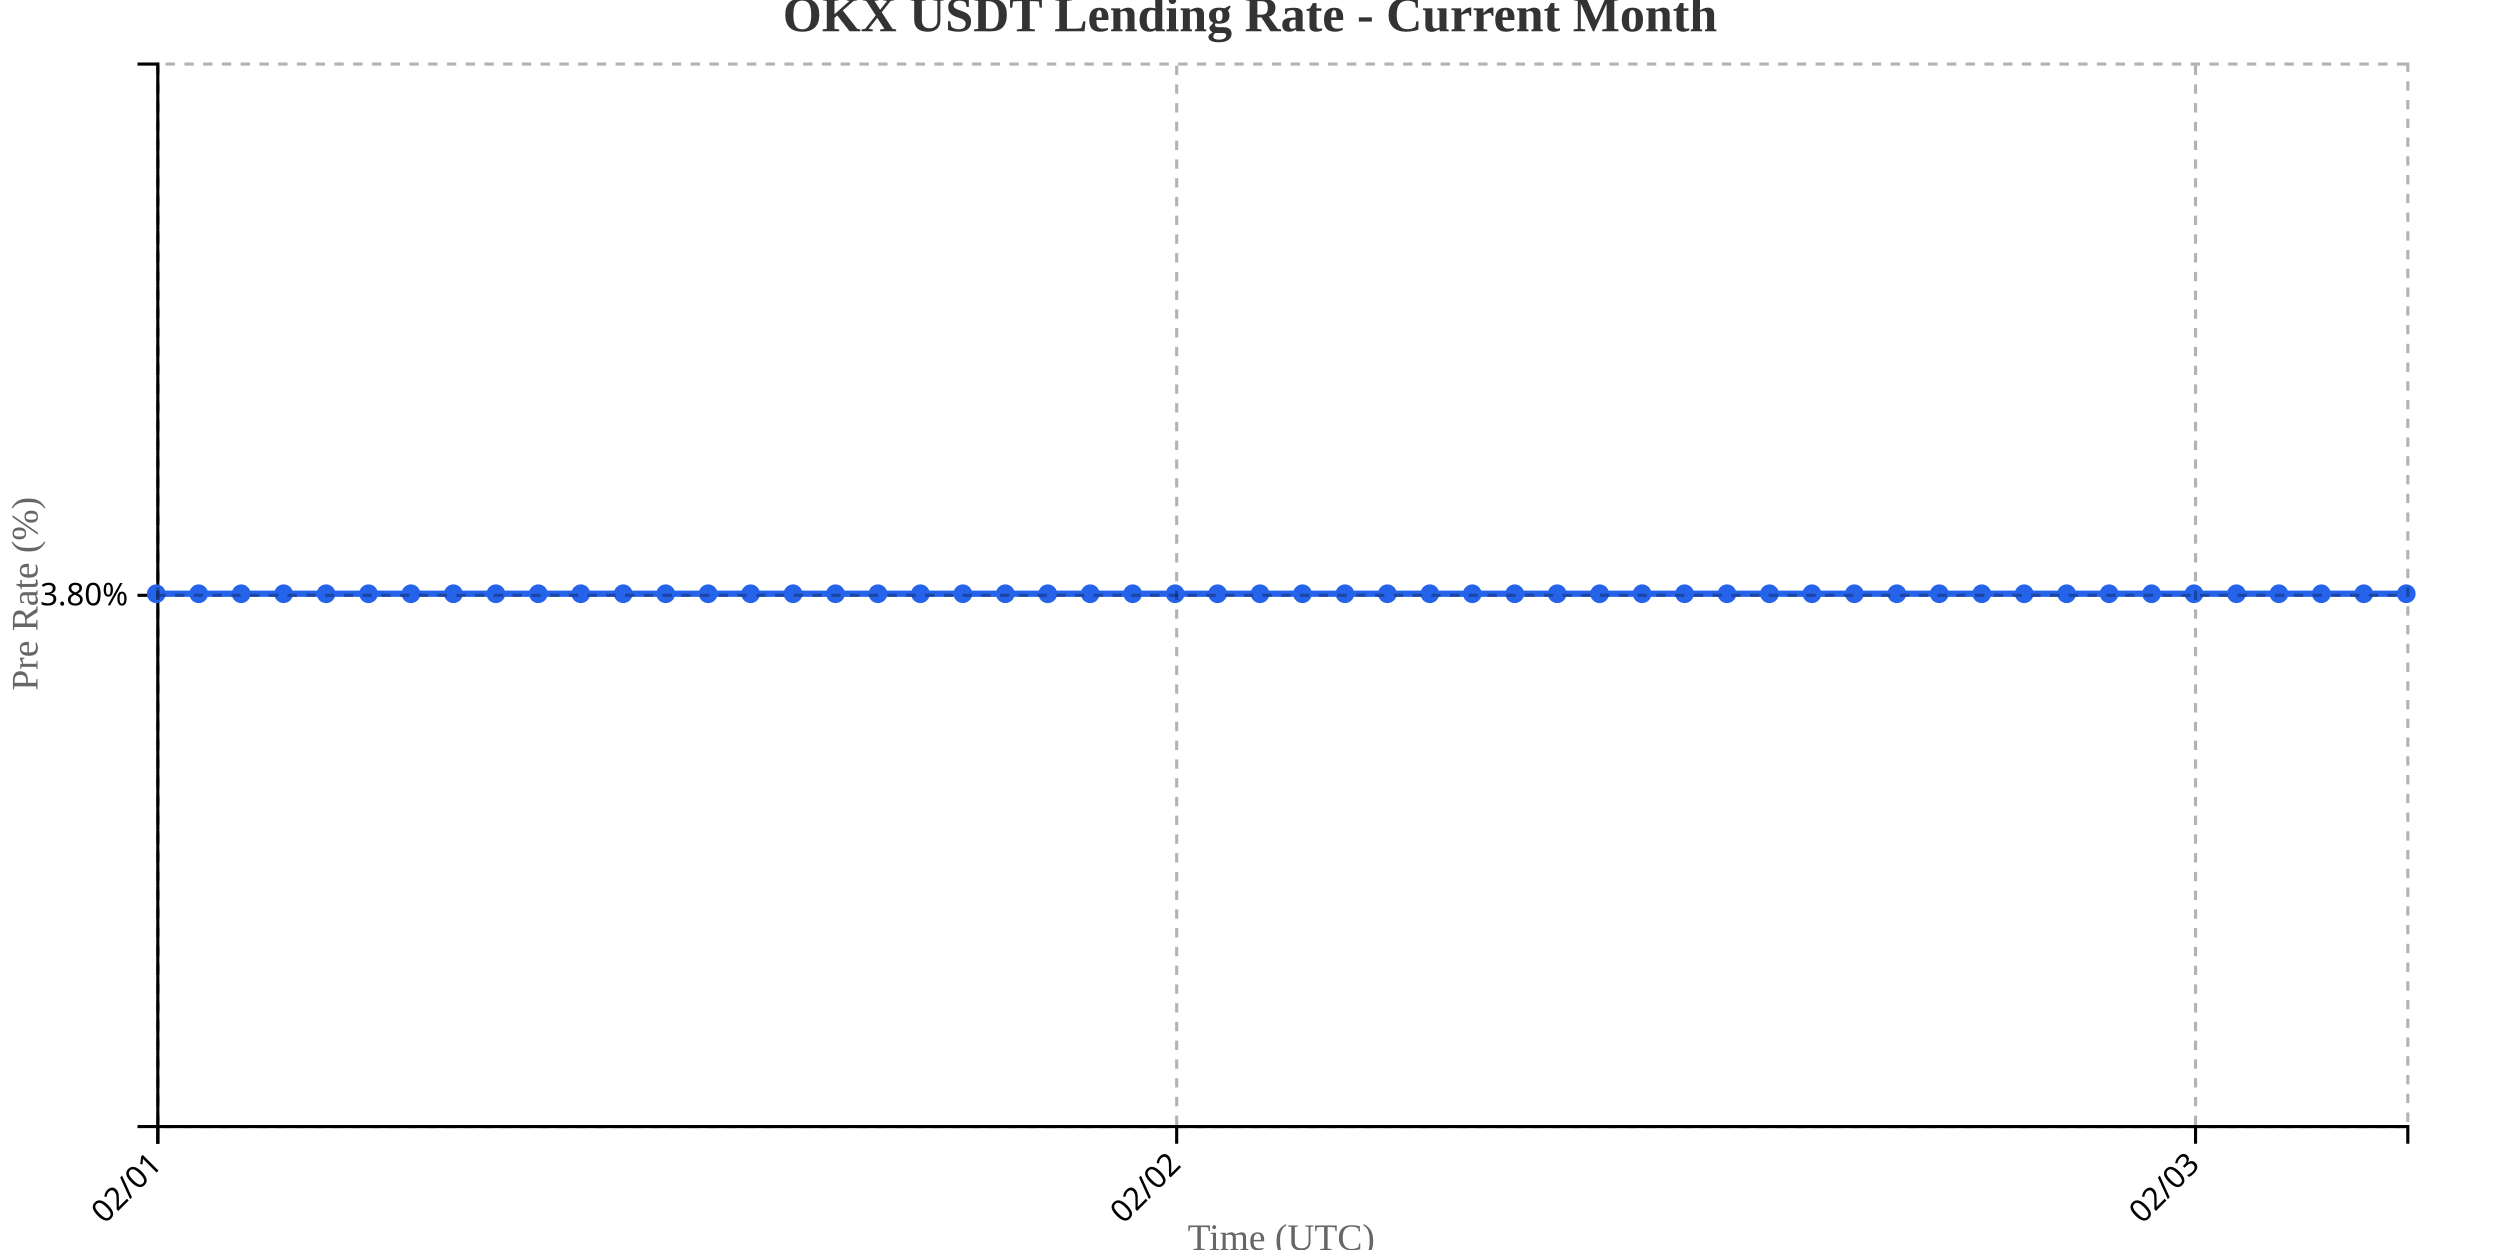
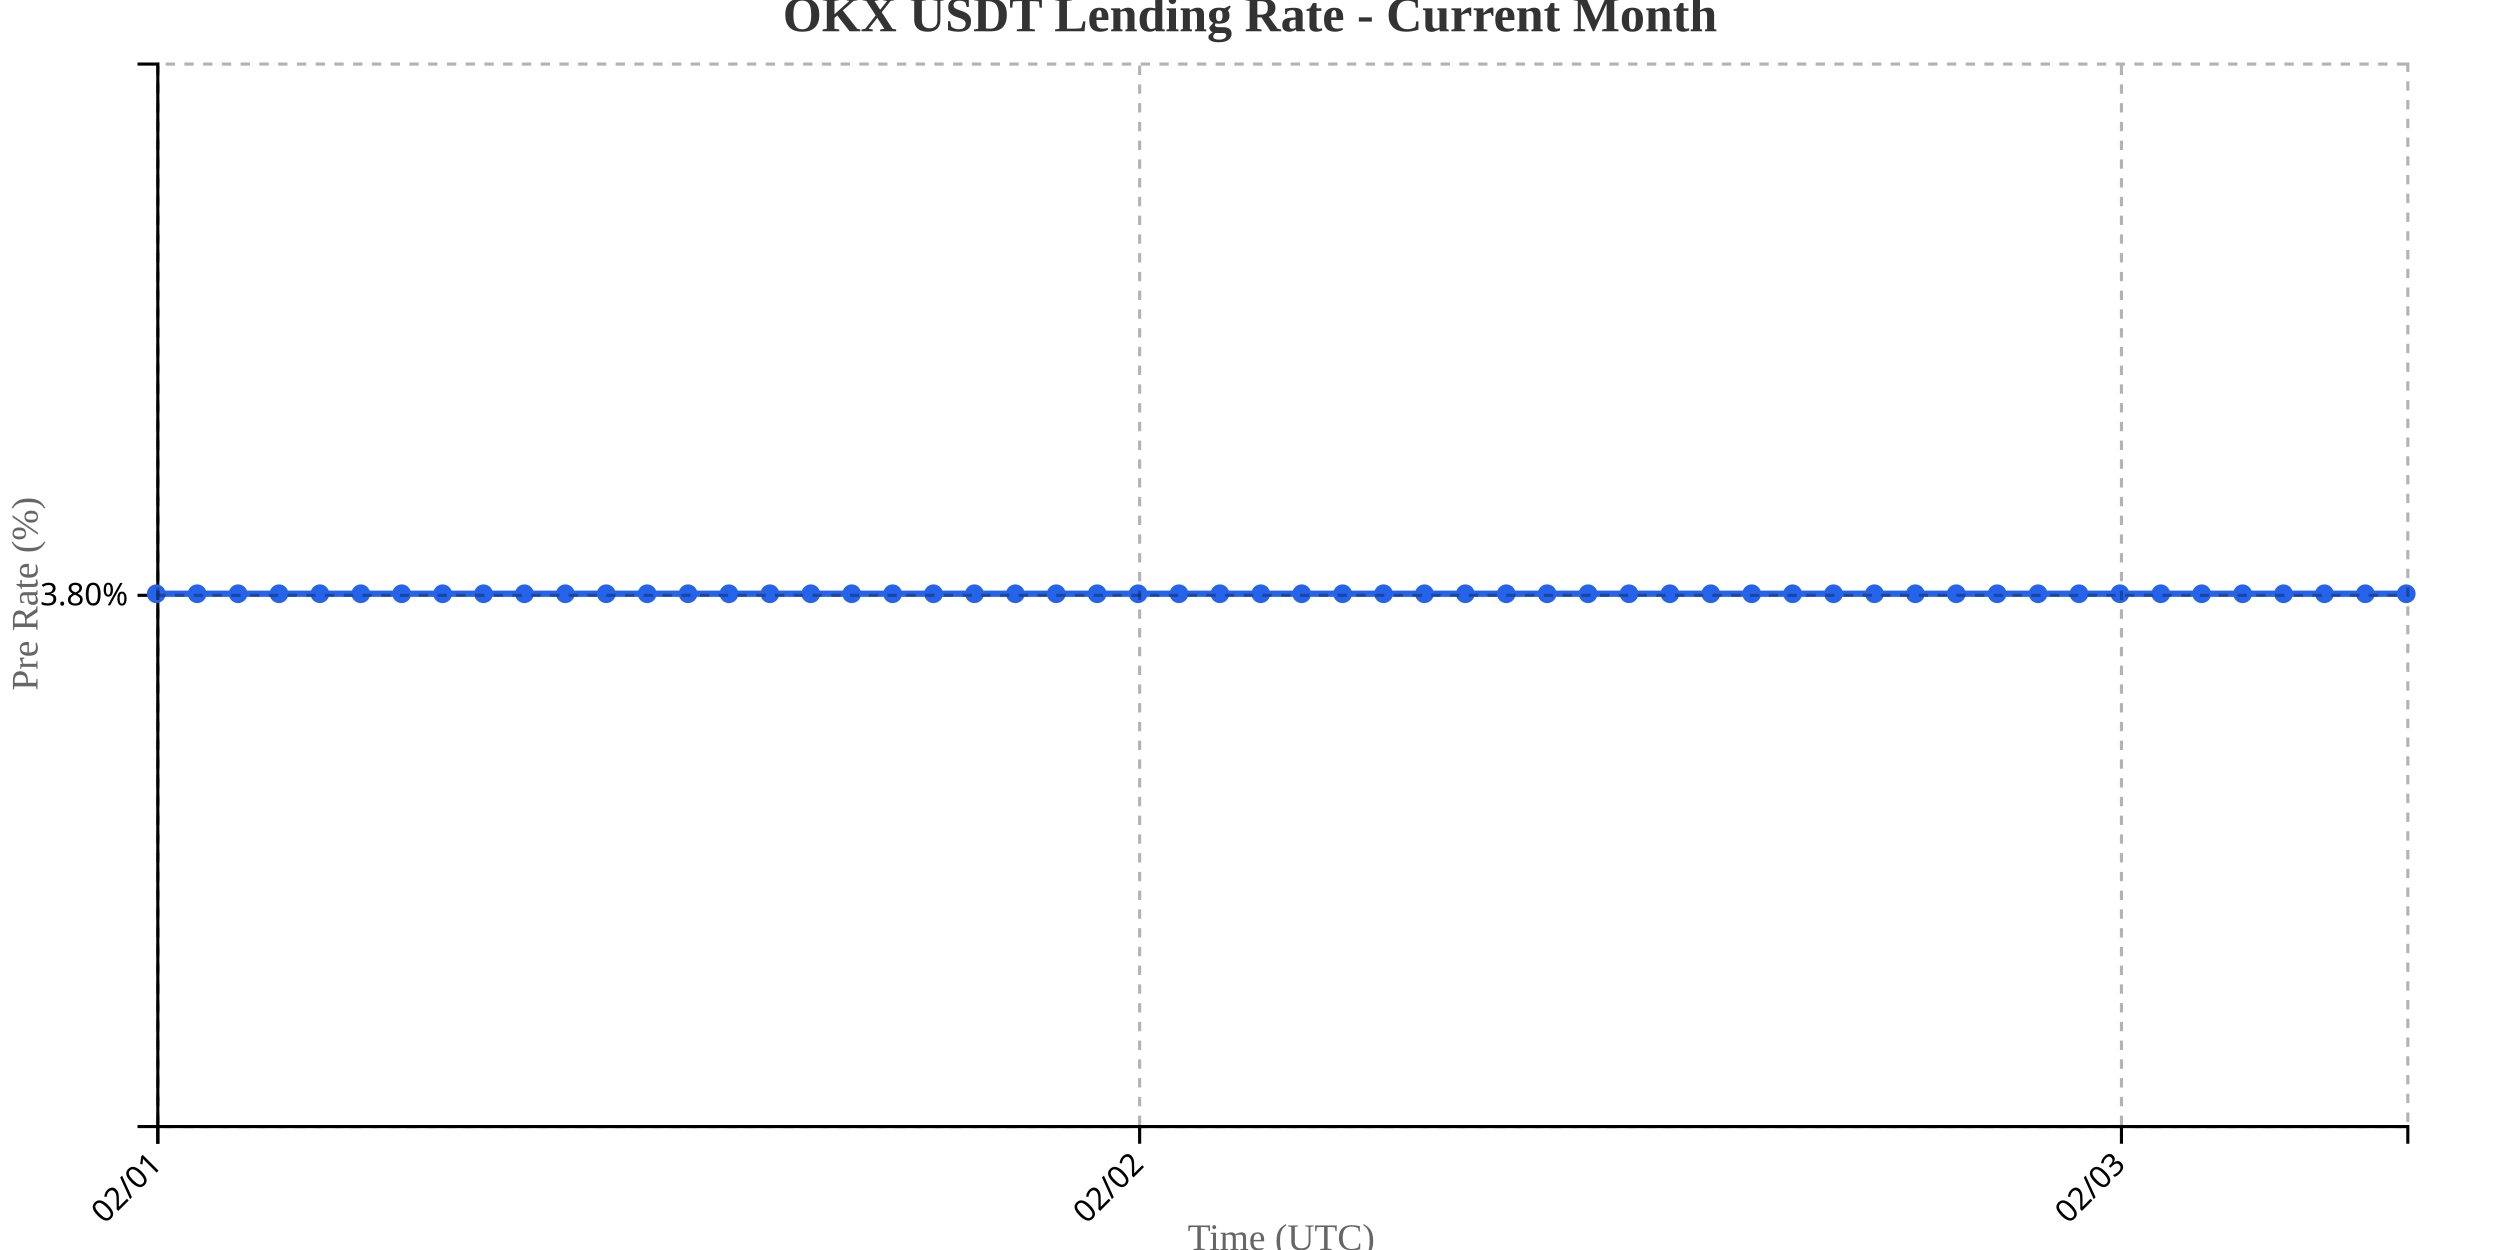
<svg xmlns="http://www.w3.org/2000/svg" width="800" height="400">
  <g transform="translate(50,20)">
    <g transform="translate(0,340)" fill="none" font-size="10" font-family="sans-serif" text-anchor="middle">
      <path class="domain" stroke="currentColor" d="M0.5,6V0.5H720.5V6" />
      <g class="tick" opacity="1" transform="translate(0.5,0)">
        <line stroke="currentColor" y2="6" />
        <text fill="currentColor" y="9" dy=".15em" style="text-anchor: end;" dx="-.8em" transform="rotate(-45)">02/01</text>
      </g>
-       <g class="tick" opacity="1" transform="translate(326.5377,0)">
+       <g class="tick" opacity="1" transform="translate(314.6818,0)">
        <line stroke="currentColor" y2="6" />
        <text fill="currentColor" y="9" dy=".15em" style="text-anchor: end;" dx="-.8em" transform="rotate(-45)">02/02</text>
      </g>
-       <g class="tick" opacity="1" transform="translate(652.5755,0)">
+       <g class="tick" opacity="1" transform="translate(628.8636,0)">
        <line stroke="currentColor" y2="6" />
        <text fill="currentColor" y="9" dy=".15em" style="text-anchor: end;" dx="-.8em" transform="rotate(-45)">02/03</text>
      </g>
    </g>
    <g fill="none" font-size="10" font-family="sans-serif" text-anchor="end">
      <path class="domain" stroke="currentColor" d="M-6,340.5H0.5V0.5H-6" />
      <g class="tick" opacity="1" transform="translate(0,170.5)">
        <line stroke="currentColor" x2="-6" />
        <text fill="currentColor" x="-9" dy="0.32em">3.80%</text>
      </g>
    </g>
    <text transform="rotate(-90)" y="-50" x="-170" dy="1em" style="text-anchor: middle; font-size: 12px; fill: #666;">Pre Rate (%)</text>
    <text transform="translate(360, 380)" style="text-anchor: middle; font-size: 12px; fill: #666;">Time (UTC)</text>
-     <path fill="none" stroke="#2563eb" stroke-width="2" d="M0,170C4.528,170,9.057,170,13.585,170C18.113,170,22.642,170,27.17,170C31.698,170,36.226,170,40.755,170C45.283,170,49.811,170,54.34,170C58.868,170,63.396,170,67.925,170C72.453,170,76.981,170,81.509,170C86.038,170,90.566,170,95.094,170C99.623,170,104.151,170,108.679,170C113.208,170,117.736,170,122.264,170C126.792,170,131.321,170,135.849,170C140.377,170,144.906,170,149.434,170C153.962,170,158.491,170,163.019,170C167.547,170,172.075,170,176.604,170C181.132,170,185.66,170,190.189,170C194.717,170,199.245,170,203.774,170C208.302,170,212.83,170,217.358,170C221.887,170,226.415,170,230.943,170C235.472,170,240,170,244.528,170C249.057,170,253.585,170,258.113,170C262.642,170,267.17,170,271.698,170C276.226,170,280.755,170,285.283,170C289.811,170,294.34,170,298.868,170C303.396,170,307.925,170,312.453,170C316.981,170,321.509,170,326.038,170C330.566,170,335.094,170,339.623,170C344.151,170,348.679,170,353.208,170C357.736,170,362.264,170,366.792,170C371.321,170,375.849,170,380.377,170C384.906,170,389.434,170,393.962,170C398.491,170,403.019,170,407.547,170C412.075,170,416.604,170,421.132,170C425.66,170,430.189,170,434.717,170C439.245,170,443.774,170,448.302,170C452.83,170,457.358,170,461.887,170C466.415,170,470.943,170,475.472,170C480,170,484.528,170,489.057,170C493.585,170,498.113,170,502.642,170C507.17,170,511.698,170,516.226,170C520.755,170,525.283,170,529.811,170C534.34,170,538.868,170,543.396,170C547.925,170,552.453,170,556.981,170C561.509,170,566.038,170,570.566,170C575.094,170,579.623,170,584.151,170C588.679,170,593.208,170,597.736,170C602.264,170,606.792,170,611.321,170C615.849,170,620.377,170,624.906,170C629.434,170,633.962,170,638.491,170C643.019,170,647.547,170,652.075,170C656.604,170,661.132,170,665.66,170C670.189,170,674.717,170,679.245,170C683.774,170,688.302,170,692.83,170C697.358,170,701.887,170,706.415,170C710.943,170,715.472,170,720,170" />
+     <path fill="none" stroke="#2563eb" stroke-width="2" d="M0,170C4.364,170,8.727,170,13.091,170C17.455,170,21.818,170,26.182,170C30.545,170,34.909,170,39.273,170C43.636,170,48,170,52.364,170C56.727,170,61.091,170,65.455,170C69.818,170,74.182,170,78.545,170C82.909,170,87.273,170,91.636,170C96,170,100.364,170,104.727,170C109.091,170,113.455,170,117.818,170C122.182,170,126.545,170,130.909,170C135.273,170,139.636,170,144,170C148.364,170,152.727,170,157.091,170C161.455,170,165.818,170,170.182,170C174.545,170,178.909,170,183.273,170C187.636,170,192,170,196.364,170C200.727,170,205.091,170,209.455,170C213.818,170,218.182,170,222.545,170C226.909,170,231.273,170,235.636,170C240,170,244.364,170,248.727,170C253.091,170,257.455,170,261.818,170C266.182,170,270.545,170,274.909,170C279.273,170,283.636,170,288,170C292.364,170,296.727,170,301.091,170C305.455,170,309.818,170,314.182,170C318.545,170,322.909,170,327.273,170C331.636,170,336,170,340.364,170C344.727,170,349.091,170,353.455,170C357.818,170,362.182,170,366.545,170C370.909,170,375.273,170,379.636,170C384,170,388.364,170,392.727,170C397.091,170,401.455,170,405.818,170C410.182,170,414.545,170,418.909,170C423.273,170,427.636,170,432,170C436.364,170,440.727,170,445.091,170C449.455,170,453.818,170,458.182,170C462.545,170,466.909,170,471.273,170C475.636,170,480,170,484.364,170C488.727,170,493.091,170,497.455,170C501.818,170,506.182,170,510.545,170C514.909,170,519.273,170,523.636,170C528,170,532.364,170,536.727,170C541.091,170,545.455,170,549.818,170C554.182,170,558.545,170,562.909,170C567.273,170,571.636,170,576,170C580.364,170,584.727,170,589.091,170C593.455,170,597.818,170,602.182,170C606.545,170,610.909,170,615.273,170C619.636,170,624,170,628.364,170C632.727,170,637.091,170,641.455,170C645.818,170,650.182,170,654.545,170C658.909,170,663.273,170,667.636,170C672,170,676.364,170,680.727,170C685.091,170,689.455,170,693.818,170C698.182,170,702.545,170,706.909,170C711.273,170,715.636,170,720,170" />
    <circle class="dot" cx="0" cy="170" r="3" fill="#2563eb" />
-     <circle class="dot" cx="13.585" cy="170" r="3" fill="#2563eb" />
-     <circle class="dot" cx="27.17" cy="170" r="3" fill="#2563eb" />
-     <circle class="dot" cx="40.755" cy="170" r="3" fill="#2563eb" />
-     <circle class="dot" cx="54.34" cy="170" r="3" fill="#2563eb" />
-     <circle class="dot" cx="67.925" cy="170" r="3" fill="#2563eb" />
-     <circle class="dot" cx="81.509" cy="170" r="3" fill="#2563eb" />
-     <circle class="dot" cx="95.094" cy="170" r="3" fill="#2563eb" />
-     <circle class="dot" cx="108.679" cy="170" r="3" fill="#2563eb" />
-     <circle class="dot" cx="122.264" cy="170" r="3" fill="#2563eb" />
-     <circle class="dot" cx="135.849" cy="170" r="3" fill="#2563eb" />
-     <circle class="dot" cx="149.434" cy="170" r="3" fill="#2563eb" />
-     <circle class="dot" cx="163.019" cy="170" r="3" fill="#2563eb" />
-     <circle class="dot" cx="176.604" cy="170" r="3" fill="#2563eb" />
-     <circle class="dot" cx="190.189" cy="170" r="3" fill="#2563eb" />
-     <circle class="dot" cx="203.774" cy="170" r="3" fill="#2563eb" />
-     <circle class="dot" cx="217.358" cy="170" r="3" fill="#2563eb" />
-     <circle class="dot" cx="230.943" cy="170" r="3" fill="#2563eb" />
-     <circle class="dot" cx="244.528" cy="170" r="3" fill="#2563eb" />
-     <circle class="dot" cx="258.113" cy="170" r="3" fill="#2563eb" />
-     <circle class="dot" cx="271.698" cy="170" r="3" fill="#2563eb" />
-     <circle class="dot" cx="285.283" cy="170" r="3" fill="#2563eb" />
-     <circle class="dot" cx="298.868" cy="170" r="3" fill="#2563eb" />
-     <circle class="dot" cx="312.453" cy="170" r="3" fill="#2563eb" />
-     <circle class="dot" cx="326.038" cy="170" r="3" fill="#2563eb" />
-     <circle class="dot" cx="339.623" cy="170" r="3" fill="#2563eb" />
-     <circle class="dot" cx="353.208" cy="170" r="3" fill="#2563eb" />
-     <circle class="dot" cx="366.792" cy="170" r="3" fill="#2563eb" />
-     <circle class="dot" cx="380.377" cy="170" r="3" fill="#2563eb" />
-     <circle class="dot" cx="393.962" cy="170" r="3" fill="#2563eb" />
-     <circle class="dot" cx="407.547" cy="170" r="3" fill="#2563eb" />
-     <circle class="dot" cx="421.132" cy="170" r="3" fill="#2563eb" />
-     <circle class="dot" cx="434.717" cy="170" r="3" fill="#2563eb" />
-     <circle class="dot" cx="448.302" cy="170" r="3" fill="#2563eb" />
-     <circle class="dot" cx="461.887" cy="170" r="3" fill="#2563eb" />
-     <circle class="dot" cx="475.472" cy="170" r="3" fill="#2563eb" />
-     <circle class="dot" cx="489.057" cy="170" r="3" fill="#2563eb" />
-     <circle class="dot" cx="502.642" cy="170" r="3" fill="#2563eb" />
-     <circle class="dot" cx="516.226" cy="170" r="3" fill="#2563eb" />
-     <circle class="dot" cx="529.811" cy="170" r="3" fill="#2563eb" />
-     <circle class="dot" cx="543.396" cy="170" r="3" fill="#2563eb" />
-     <circle class="dot" cx="556.981" cy="170" r="3" fill="#2563eb" />
-     <circle class="dot" cx="570.566" cy="170" r="3" fill="#2563eb" />
-     <circle class="dot" cx="584.151" cy="170" r="3" fill="#2563eb" />
-     <circle class="dot" cx="597.736" cy="170" r="3" fill="#2563eb" />
-     <circle class="dot" cx="611.321" cy="170" r="3" fill="#2563eb" />
-     <circle class="dot" cx="624.906" cy="170" r="3" fill="#2563eb" />
-     <circle class="dot" cx="638.491" cy="170" r="3" fill="#2563eb" />
-     <circle class="dot" cx="652.075" cy="170" r="3" fill="#2563eb" />
-     <circle class="dot" cx="665.66" cy="170" r="3" fill="#2563eb" />
-     <circle class="dot" cx="679.245" cy="170" r="3" fill="#2563eb" />
-     <circle class="dot" cx="692.83" cy="170" r="3" fill="#2563eb" />
-     <circle class="dot" cx="706.415" cy="170" r="3" fill="#2563eb" />
+     <circle class="dot" cx="13.091" cy="170" r="3" fill="#2563eb" />
+     <circle class="dot" cx="26.182" cy="170" r="3" fill="#2563eb" />
+     <circle class="dot" cx="39.273" cy="170" r="3" fill="#2563eb" />
+     <circle class="dot" cx="52.364" cy="170" r="3" fill="#2563eb" />
+     <circle class="dot" cx="65.455" cy="170" r="3" fill="#2563eb" />
+     <circle class="dot" cx="78.545" cy="170" r="3" fill="#2563eb" />
+     <circle class="dot" cx="91.636" cy="170" r="3" fill="#2563eb" />
+     <circle class="dot" cx="104.727" cy="170" r="3" fill="#2563eb" />
+     <circle class="dot" cx="117.818" cy="170" r="3" fill="#2563eb" />
+     <circle class="dot" cx="130.909" cy="170" r="3" fill="#2563eb" />
+     <circle class="dot" cx="144" cy="170" r="3" fill="#2563eb" />
+     <circle class="dot" cx="157.091" cy="170" r="3" fill="#2563eb" />
+     <circle class="dot" cx="170.182" cy="170" r="3" fill="#2563eb" />
+     <circle class="dot" cx="183.273" cy="170" r="3" fill="#2563eb" />
+     <circle class="dot" cx="196.364" cy="170" r="3" fill="#2563eb" />
+     <circle class="dot" cx="209.455" cy="170" r="3" fill="#2563eb" />
+     <circle class="dot" cx="222.545" cy="170" r="3" fill="#2563eb" />
+     <circle class="dot" cx="235.636" cy="170" r="3" fill="#2563eb" />
+     <circle class="dot" cx="248.727" cy="170" r="3" fill="#2563eb" />
+     <circle class="dot" cx="261.818" cy="170" r="3" fill="#2563eb" />
+     <circle class="dot" cx="274.909" cy="170" r="3" fill="#2563eb" />
+     <circle class="dot" cx="288" cy="170" r="3" fill="#2563eb" />
+     <circle class="dot" cx="301.091" cy="170" r="3" fill="#2563eb" />
+     <circle class="dot" cx="314.182" cy="170" r="3" fill="#2563eb" />
+     <circle class="dot" cx="327.273" cy="170" r="3" fill="#2563eb" />
+     <circle class="dot" cx="340.364" cy="170" r="3" fill="#2563eb" />
+     <circle class="dot" cx="353.455" cy="170" r="3" fill="#2563eb" />
+     <circle class="dot" cx="366.545" cy="170" r="3" fill="#2563eb" />
+     <circle class="dot" cx="379.636" cy="170" r="3" fill="#2563eb" />
+     <circle class="dot" cx="392.727" cy="170" r="3" fill="#2563eb" />
+     <circle class="dot" cx="405.818" cy="170" r="3" fill="#2563eb" />
+     <circle class="dot" cx="418.909" cy="170" r="3" fill="#2563eb" />
+     <circle class="dot" cx="432" cy="170" r="3" fill="#2563eb" />
+     <circle class="dot" cx="445.091" cy="170" r="3" fill="#2563eb" />
+     <circle class="dot" cx="458.182" cy="170" r="3" fill="#2563eb" />
+     <circle class="dot" cx="471.273" cy="170" r="3" fill="#2563eb" />
+     <circle class="dot" cx="484.364" cy="170" r="3" fill="#2563eb" />
+     <circle class="dot" cx="497.455" cy="170" r="3" fill="#2563eb" />
+     <circle class="dot" cx="510.545" cy="170" r="3" fill="#2563eb" />
+     <circle class="dot" cx="523.636" cy="170" r="3" fill="#2563eb" />
+     <circle class="dot" cx="536.727" cy="170" r="3" fill="#2563eb" />
+     <circle class="dot" cx="549.818" cy="170" r="3" fill="#2563eb" />
+     <circle class="dot" cx="562.909" cy="170" r="3" fill="#2563eb" />
+     <circle class="dot" cx="576" cy="170" r="3" fill="#2563eb" />
+     <circle class="dot" cx="589.091" cy="170" r="3" fill="#2563eb" />
+     <circle class="dot" cx="602.182" cy="170" r="3" fill="#2563eb" />
+     <circle class="dot" cx="615.273" cy="170" r="3" fill="#2563eb" />
+     <circle class="dot" cx="628.364" cy="170" r="3" fill="#2563eb" />
+     <circle class="dot" cx="641.455" cy="170" r="3" fill="#2563eb" />
+     <circle class="dot" cx="654.545" cy="170" r="3" fill="#2563eb" />
+     <circle class="dot" cx="667.636" cy="170" r="3" fill="#2563eb" />
+     <circle class="dot" cx="680.727" cy="170" r="3" fill="#2563eb" />
+     <circle class="dot" cx="693.818" cy="170" r="3" fill="#2563eb" />
+     <circle class="dot" cx="706.909" cy="170" r="3" fill="#2563eb" />
    <circle class="dot" cx="720" cy="170" r="3" fill="#2563eb" />
    <g class="grid" transform="translate(0,340)" fill="none" font-size="10" font-family="sans-serif" text-anchor="middle" style="stroke-dasharray: 3,3; opacity: 0.3;">
      <path class="domain" stroke="currentColor" d="M0.5,-340V0.5H720.5V-340" />
      <g class="tick" opacity="1" transform="translate(0.5,0)">
        <line stroke="currentColor" y2="-340" />
        <text fill="currentColor" y="3" dy="0.71em" />
      </g>
-       <g class="tick" opacity="1" transform="translate(326.5377,0)">
+       <g class="tick" opacity="1" transform="translate(314.6818,0)">
        <line stroke="currentColor" y2="-340" />
        <text fill="currentColor" y="3" dy="0.71em" />
      </g>
-       <g class="tick" opacity="1" transform="translate(652.5755,0)">
+       <g class="tick" opacity="1" transform="translate(628.8636,0)">
        <line stroke="currentColor" y2="-340" />
        <text fill="currentColor" y="3" dy="0.71em" />
      </g>
    </g>
    <g class="grid" fill="none" font-size="10" font-family="sans-serif" text-anchor="end" style="stroke-dasharray: 3,3; opacity: 0.3;">
      <path class="domain" stroke="currentColor" d="M720,340.5H0.5V0.5H720" />
      <g class="tick" opacity="1" transform="translate(0,170.5)">
        <line stroke="currentColor" x2="720" />
        <text fill="currentColor" x="-3" dy="0.32em" />
      </g>
    </g>
  </g>
  <text x="400" y="10" text-anchor="middle" style="font-size: 16px; font-weight: bold; fill: #333;">OKX USDT Lending Rate - Current Month</text>
</svg>
